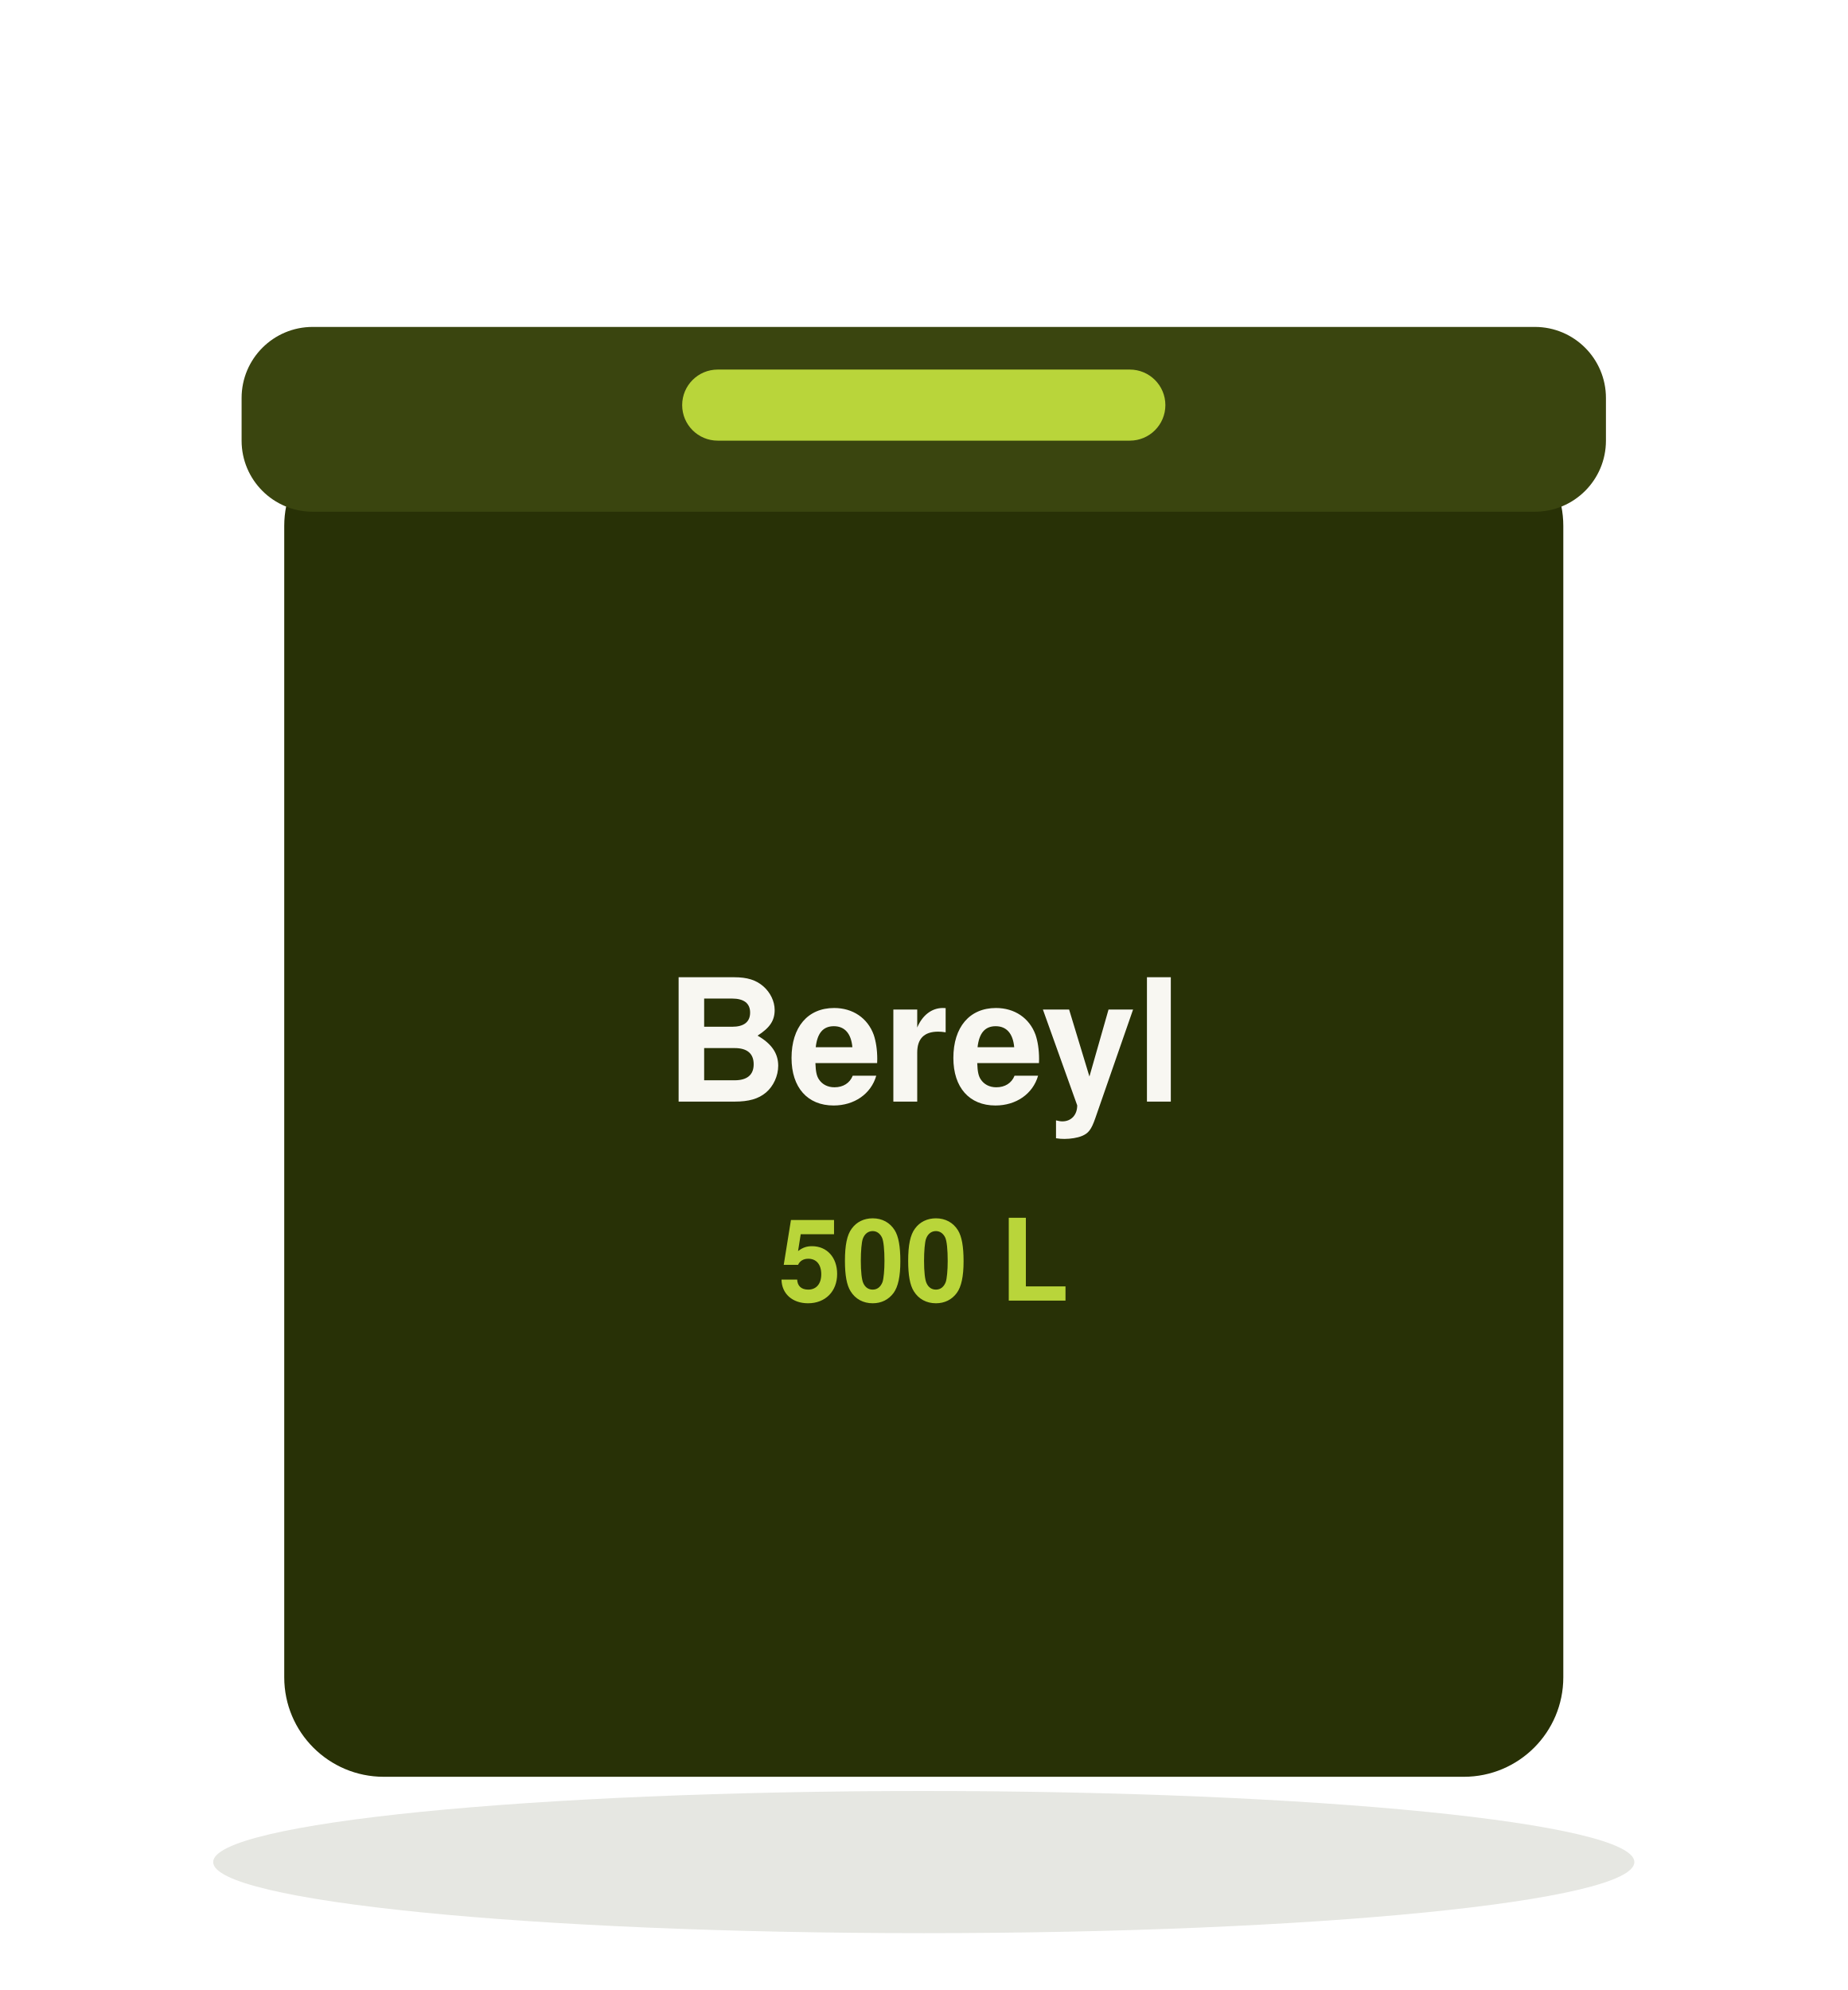
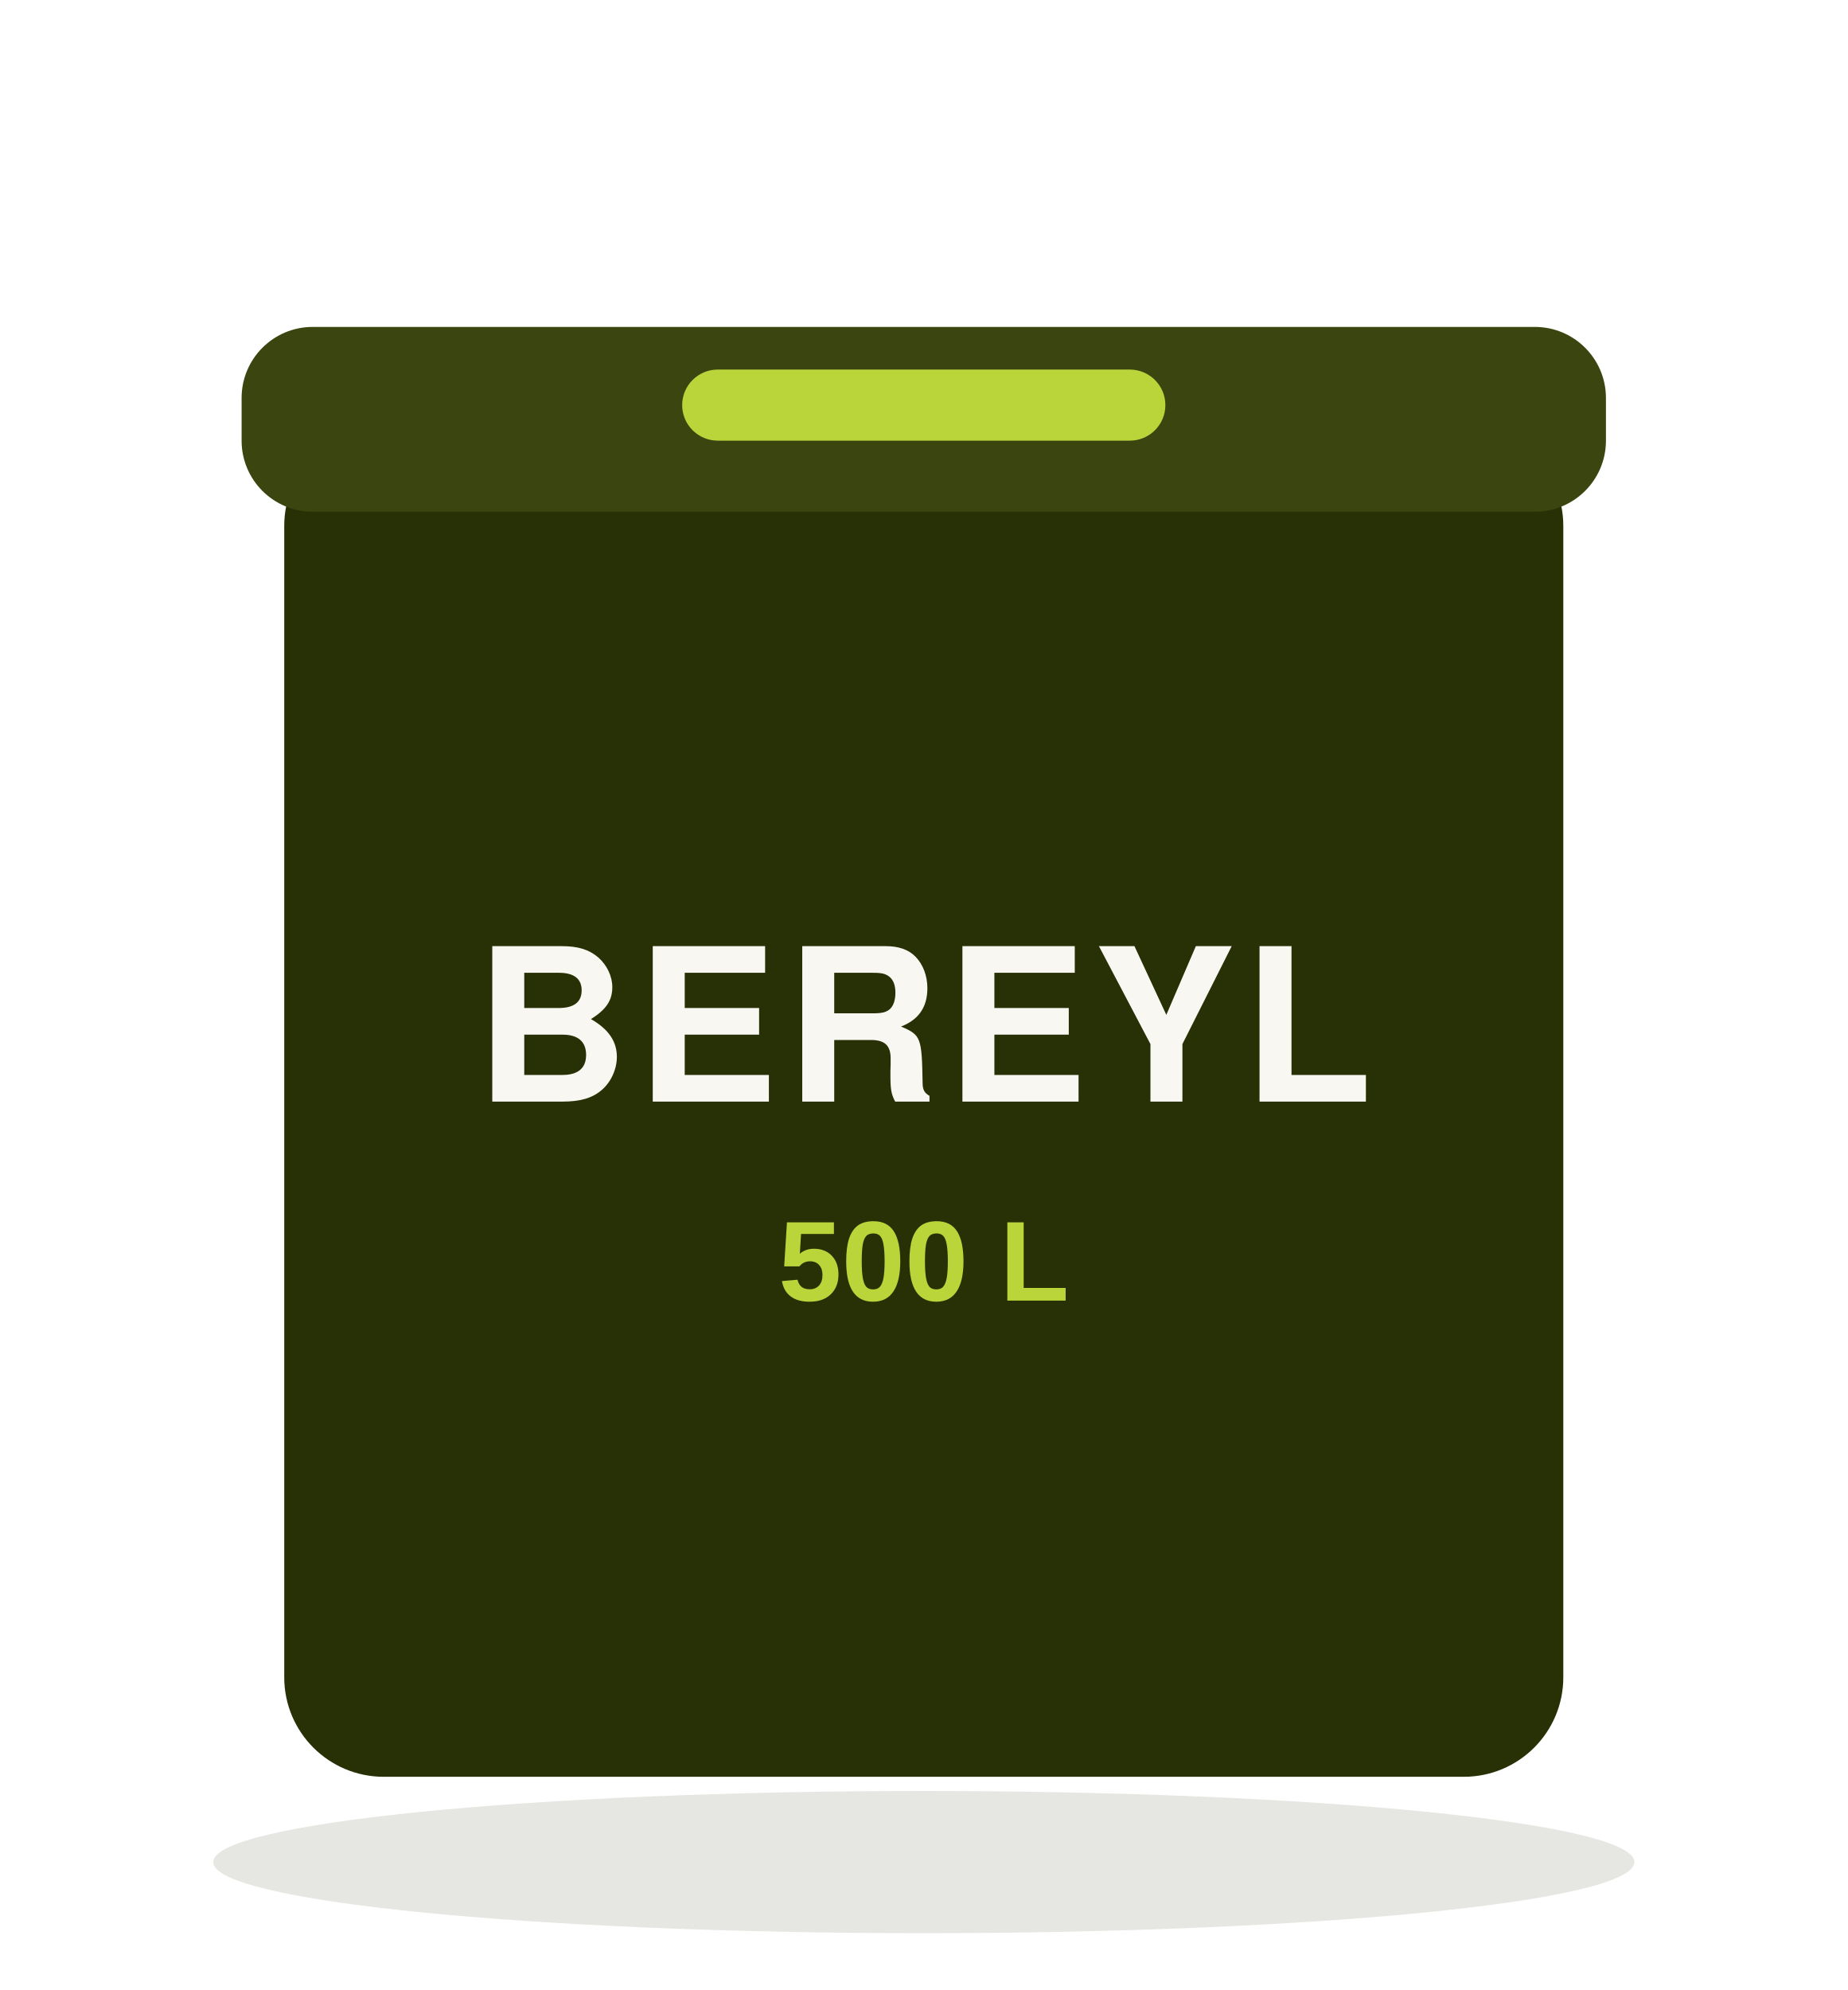
<svg xmlns="http://www.w3.org/2000/svg" viewBox="0 0 260 280" role="img" aria-label="Bereyl-box 500 liter">
  <ellipse cx="130" cy="262" rx="100" ry="10" fill="#283106" opacity=".12" />
  <rect x="40" y="60" width="180" height="190" rx="14" fill="#283106" />
  <rect x="34" y="46" width="192" height="26" rx="10" fill="#3a450f" />
  <rect x="96" y="52" width="68" height="10" rx="5" fill="#B9D53A" />
-   <text x="130" y="155" text-anchor="middle" font-family="Helvetica, Arial, sans-serif" font-weight="800" font-size="24" fill="#F8F7F2">Bereyl</text>
-   <text x="130" y="183" text-anchor="middle" font-family="Helvetica, Arial, sans-serif" font-weight="700" font-size="16" fill="#B9D53A">500 L</text>
+   <text x="130" y="155" text-anchor="middle" font-family="Arial Narrow, Helvetica, Arial, sans-serif" font-weight="800" font-size="30" letter-spacing="1" fill="#F8F7F2">BEREYL</text>
+   <text x="130" y="183" text-anchor="middle" font-family="Arial, sans-serif" font-weight="700" font-size="16" fill="#B9D53A">500 L</text>
</svg>
